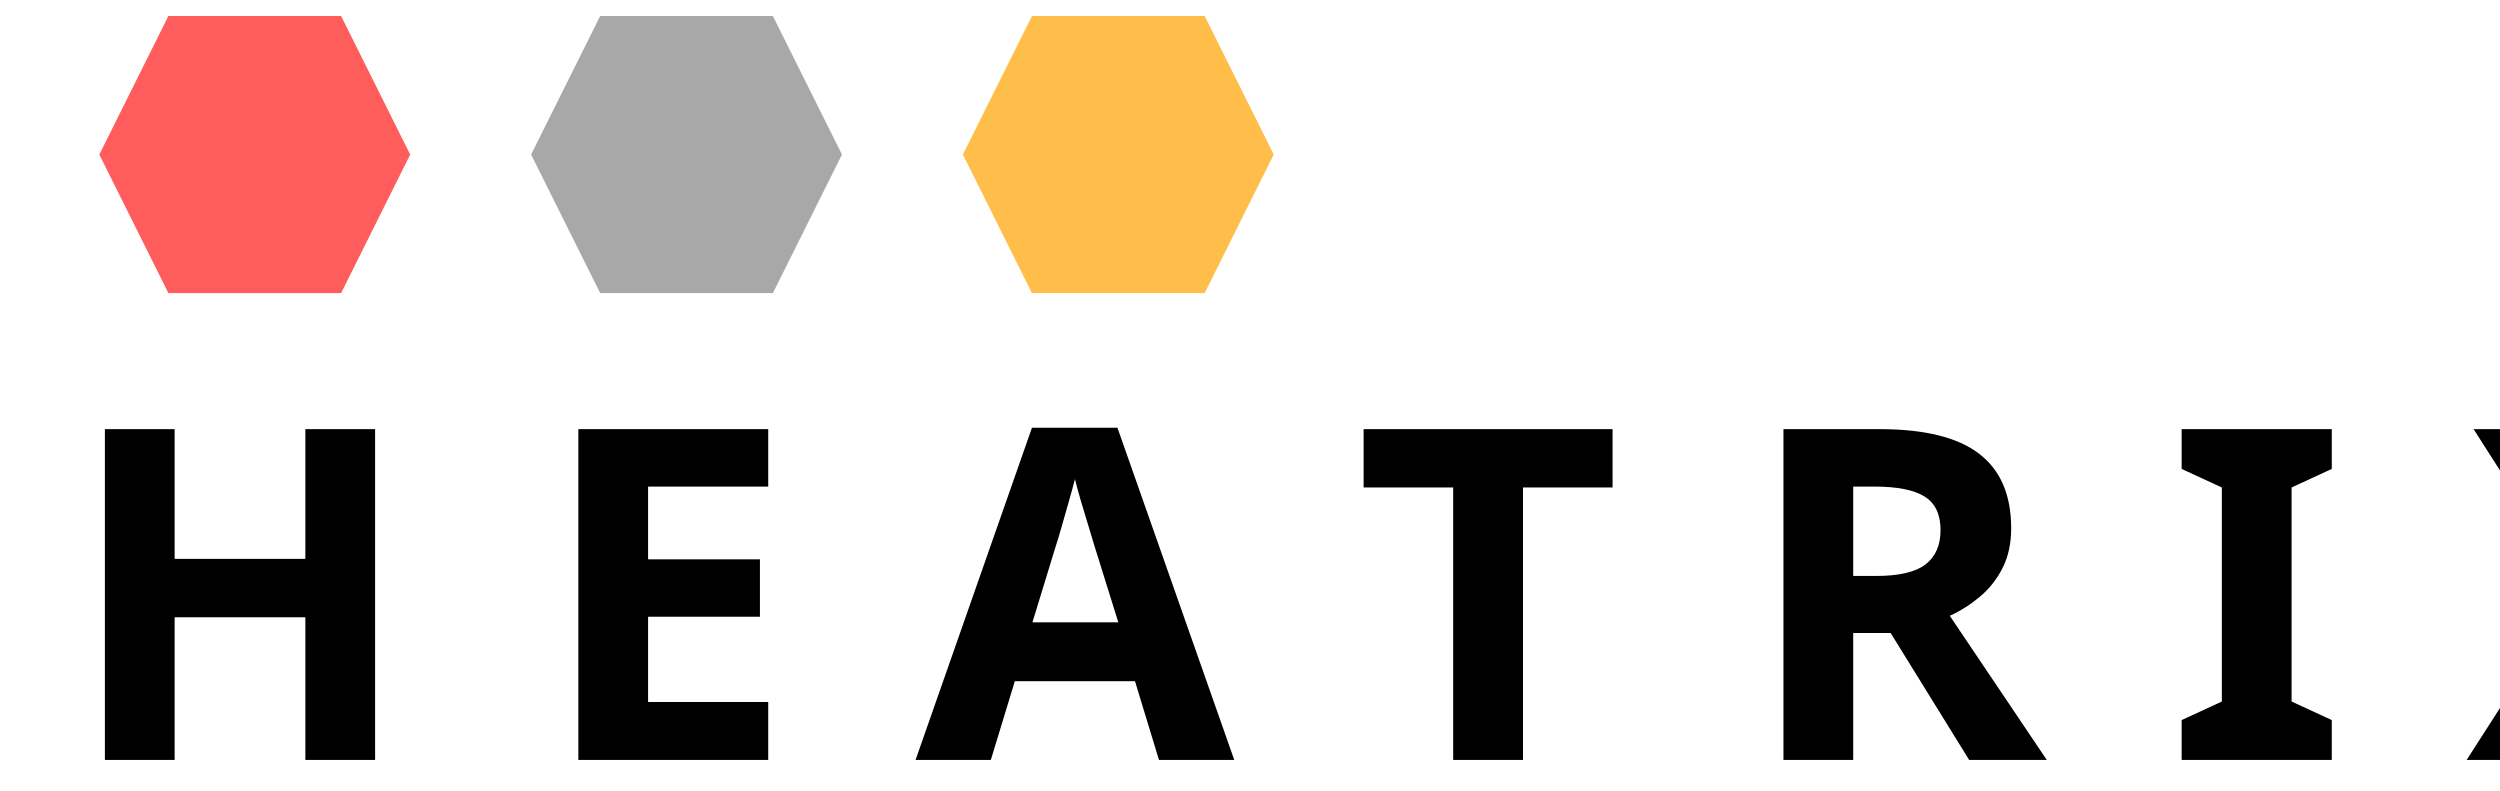
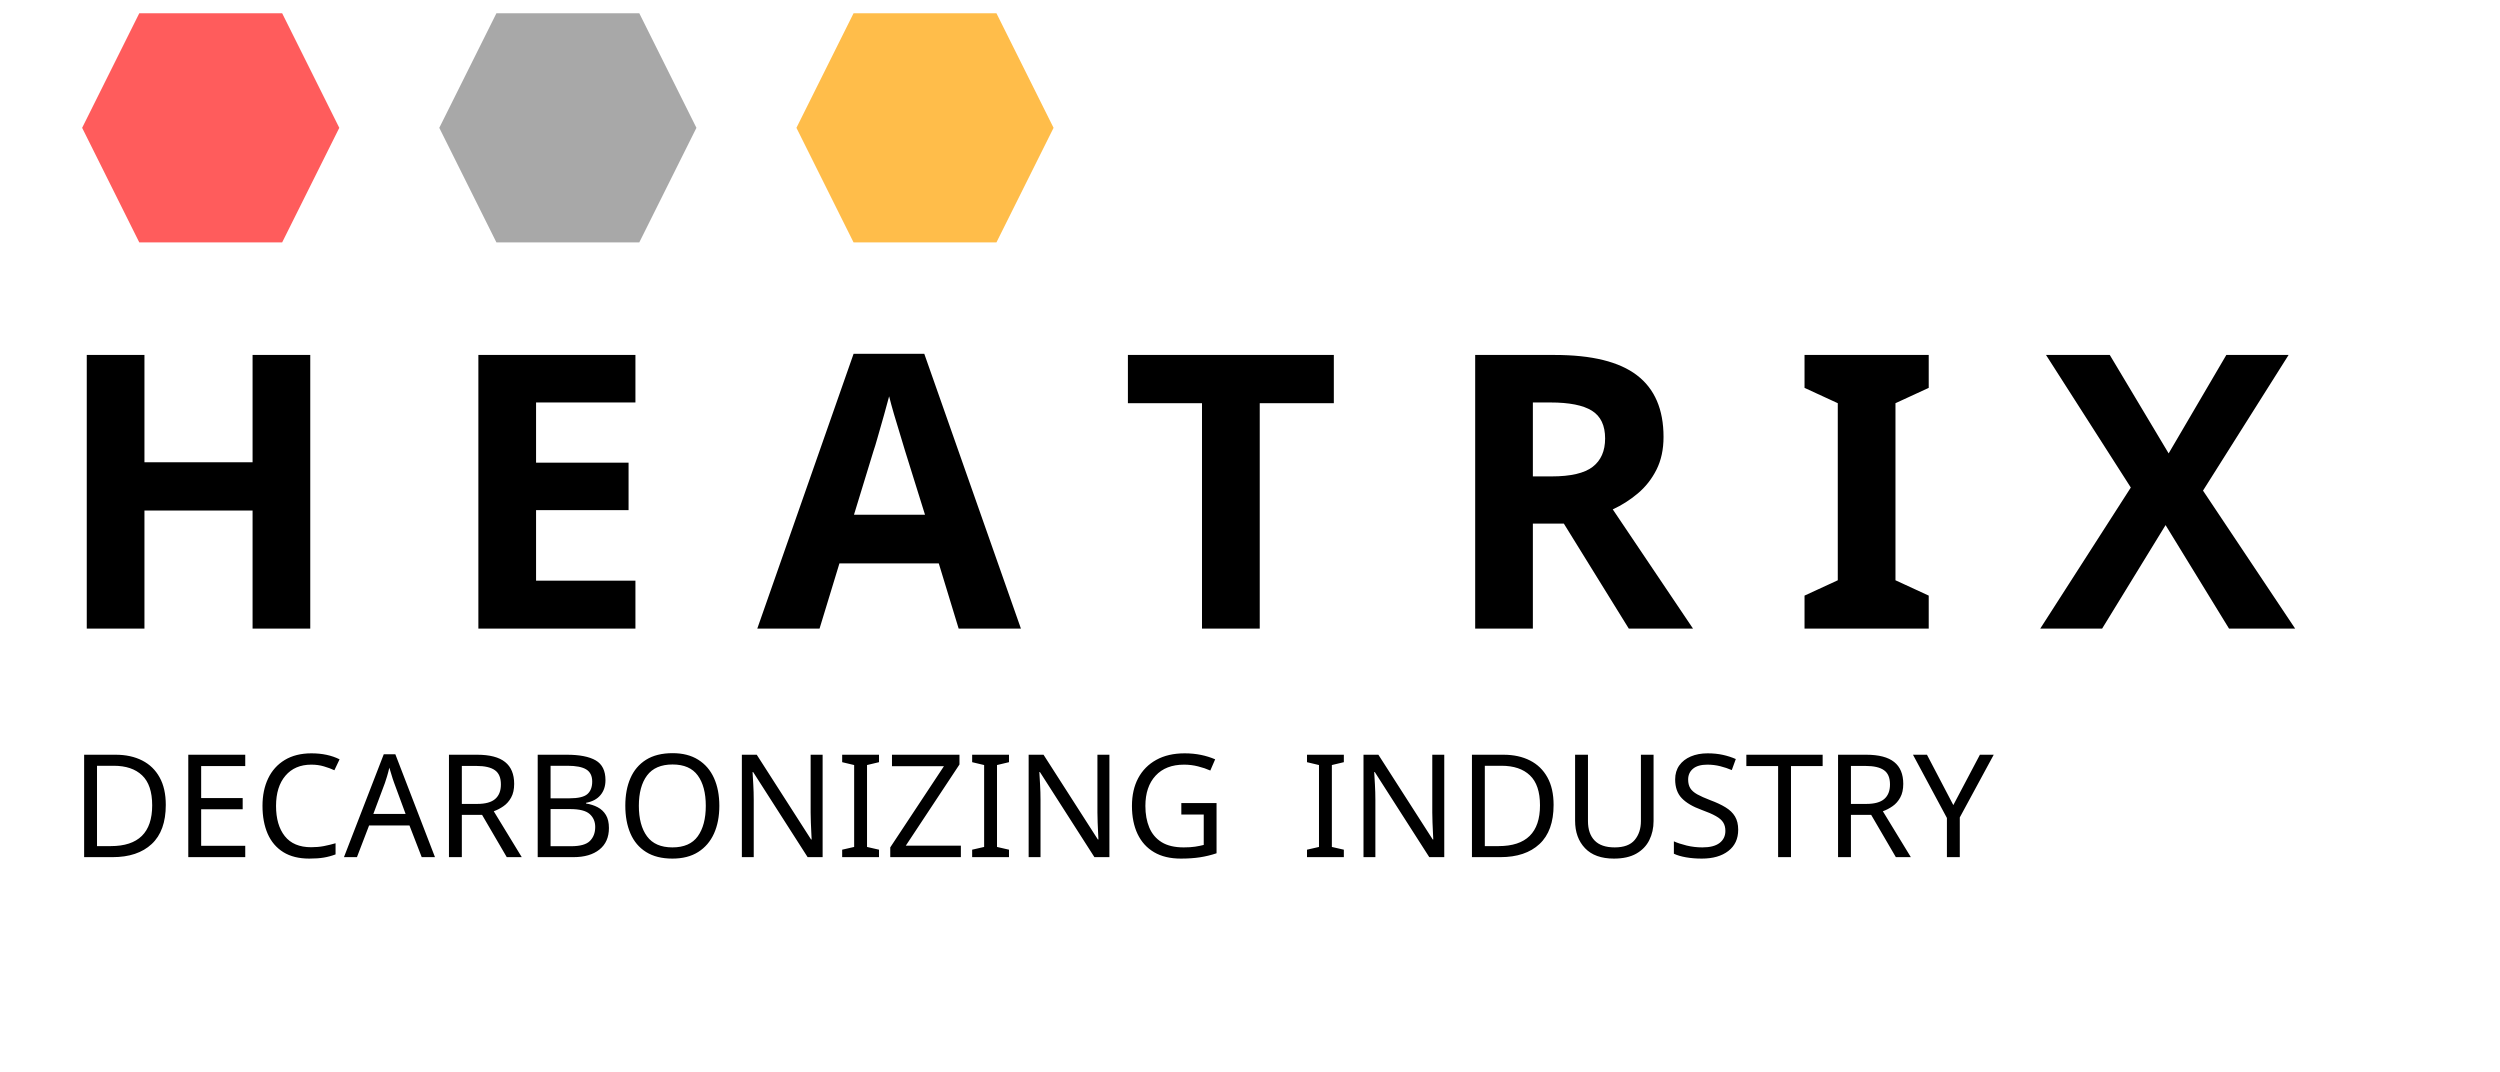
- <svg xmlns="http://www.w3.org/2000/svg" width="579" height="183" xml:space="preserve" overflow="hidden">
-   <defs>
-     <clipPath id="clip0">
-       <rect x="350" y="239" width="579" height="183" />
-     </clipPath>
-   </defs>
-   <g clip-path="url(#clip0)" transform="translate(-350 -239)">
+ <svg xmlns="http://www.w3.org/2000/svg" width="700" height="300" viewBox="0 0 700 300" xml:space="preserve">
+   <g transform="translate(-350 -239)">
    <path d="M2 32 18 0 58 0 74 32 58 64 18 64Z" fill="#FF5C5C" fill-rule="evenodd" transform="matrix(1 0 0 1.00268 371 242.707)" />
    <path d="M102 32 118 0 158 0 174 32 158 64 118 64Z" fill="#A8A8A8" fill-rule="evenodd" transform="matrix(1 0 0 1.00268 371 242.707)" />
    <path d="M202 32 218 0 258 0 274 32 258 64 218 64Z" fill="#FFBD4A" fill-rule="evenodd" transform="matrix(1 0 0 1.00268 371 242.707)" />
    <text font-family="Corbel,Corbel_MSFontService,sans-serif" font-weight="700" font-size="107" transform="matrix(0.999787 0 0 1.00289 364.67 415)">H E A T R I X</text>
    <text font-family="Corbel,Corbel_MSFontService,sans-serif" font-weight="400" font-size="40" transform="matrix(0.998728 0 0 1.00395 369.688 479)">DECARBONIZING  INDUSTRY</text>
  </g>
</svg>
